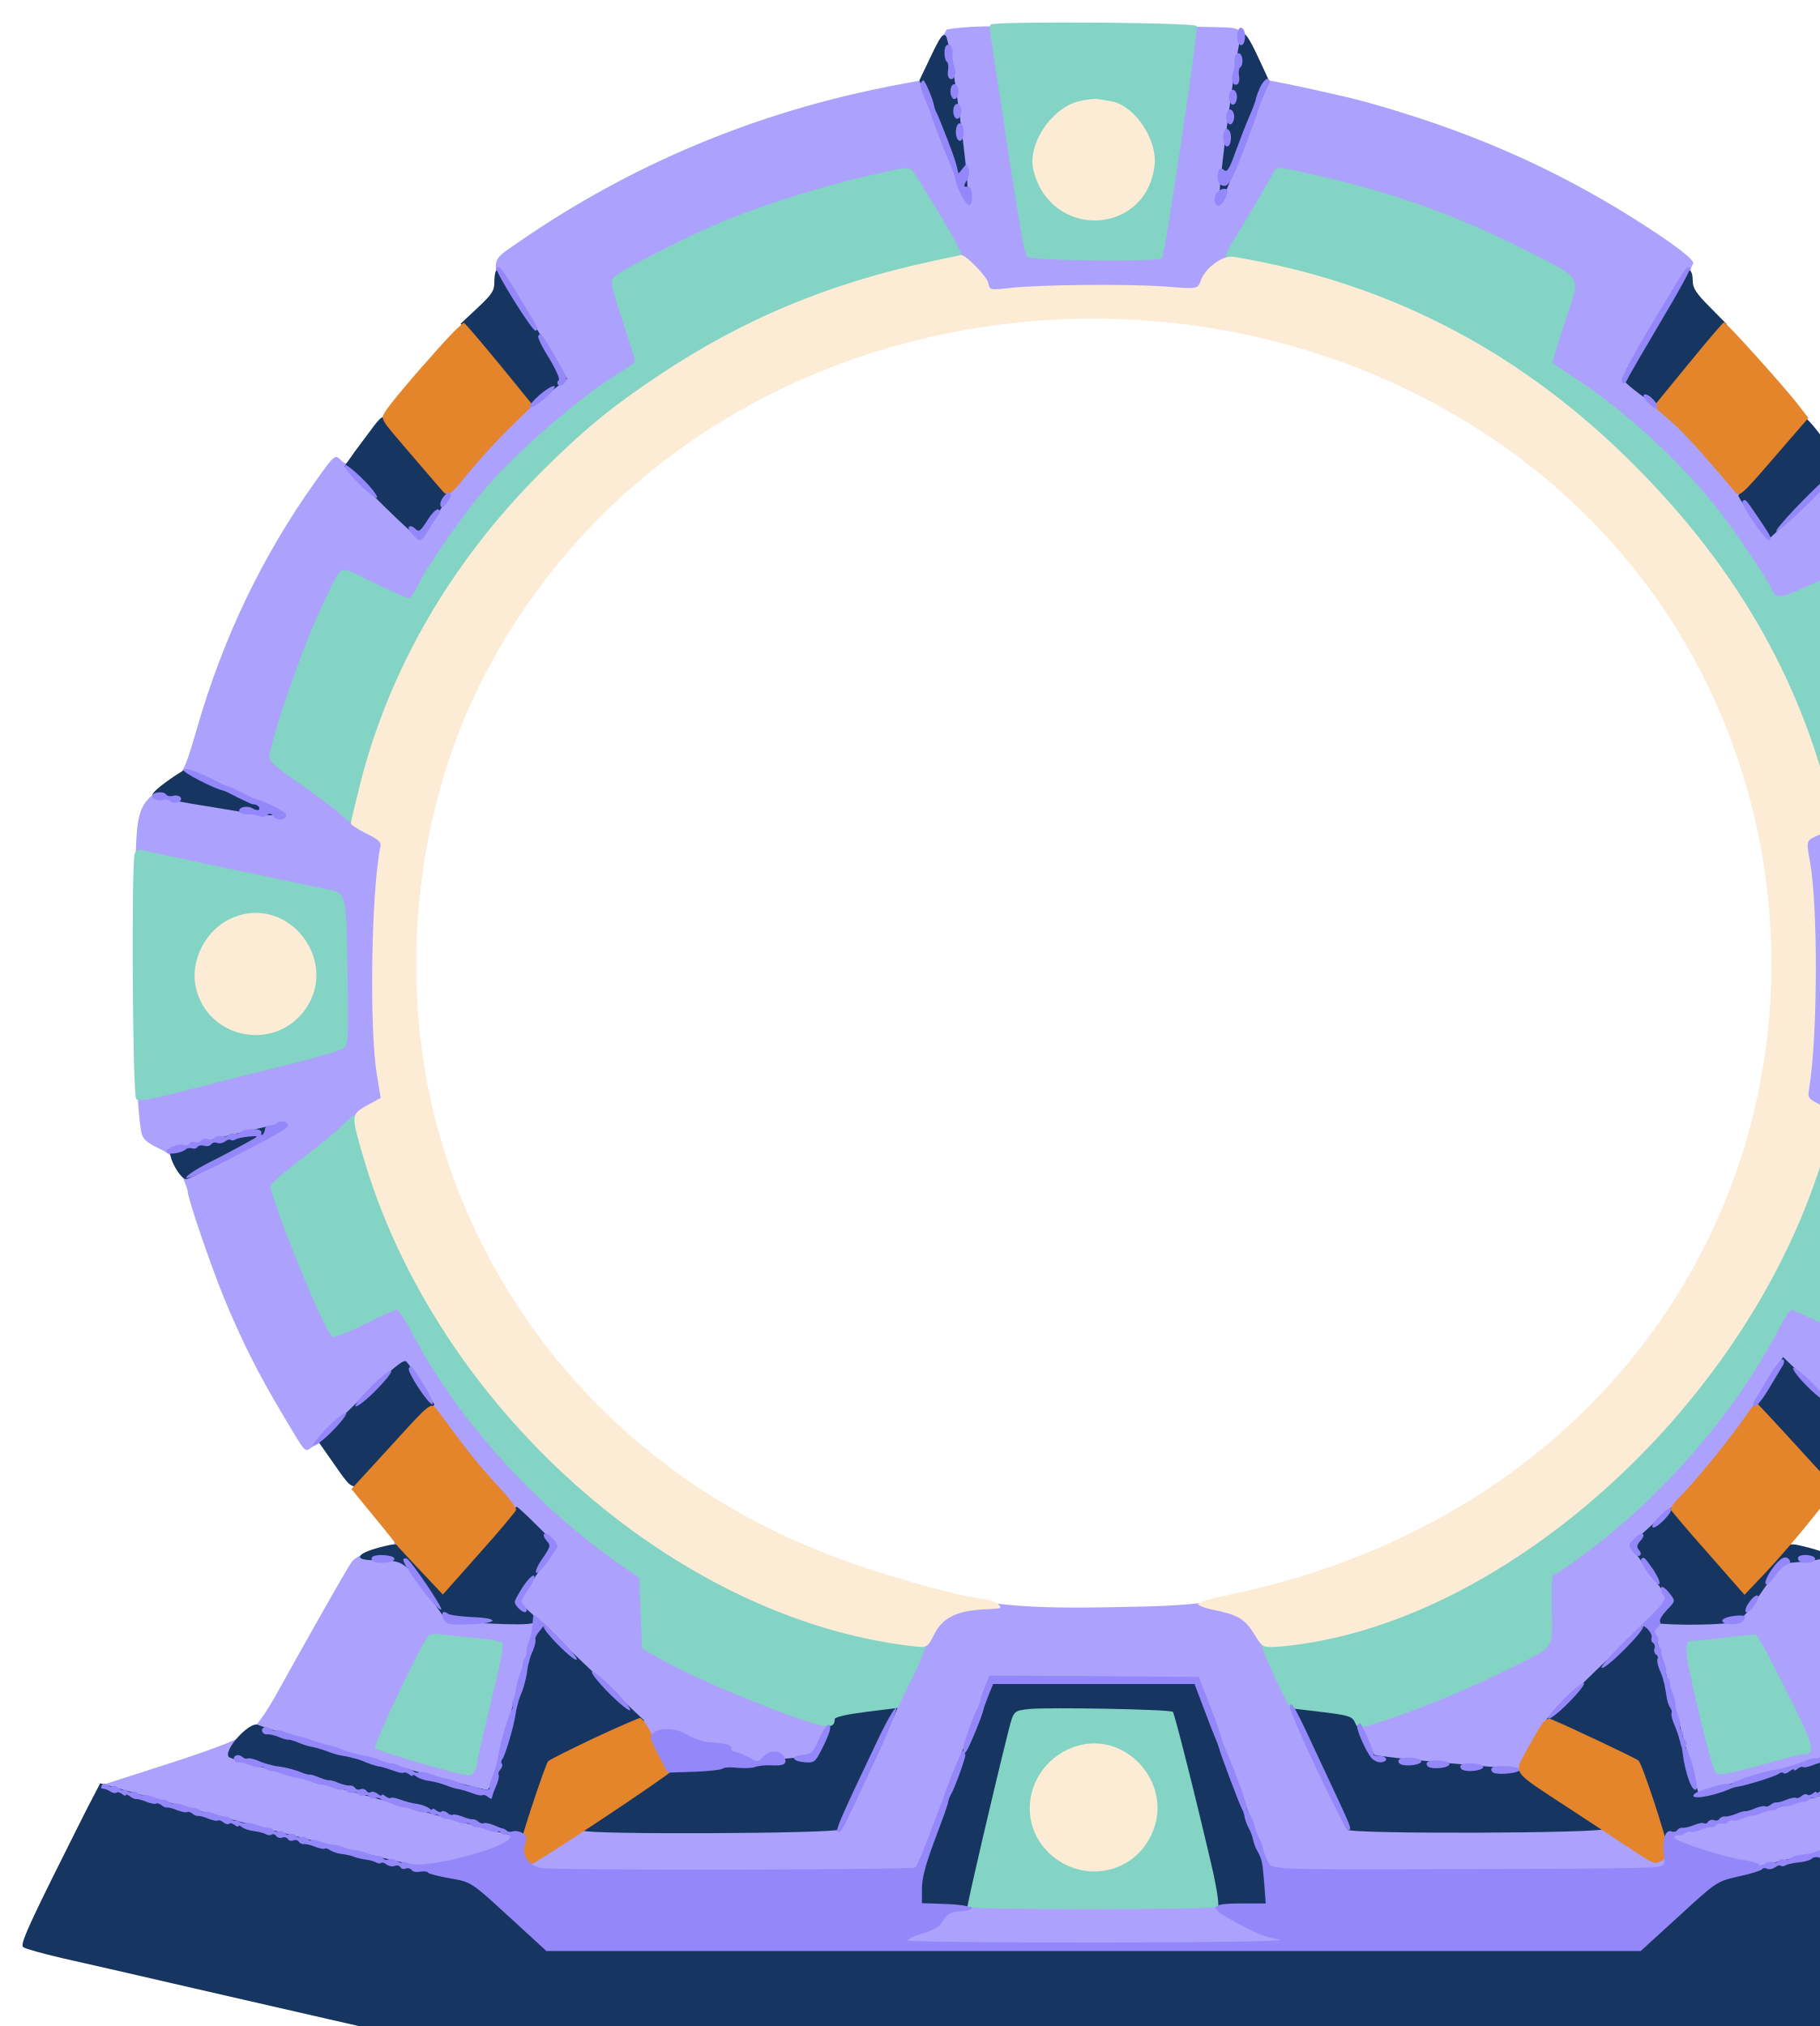
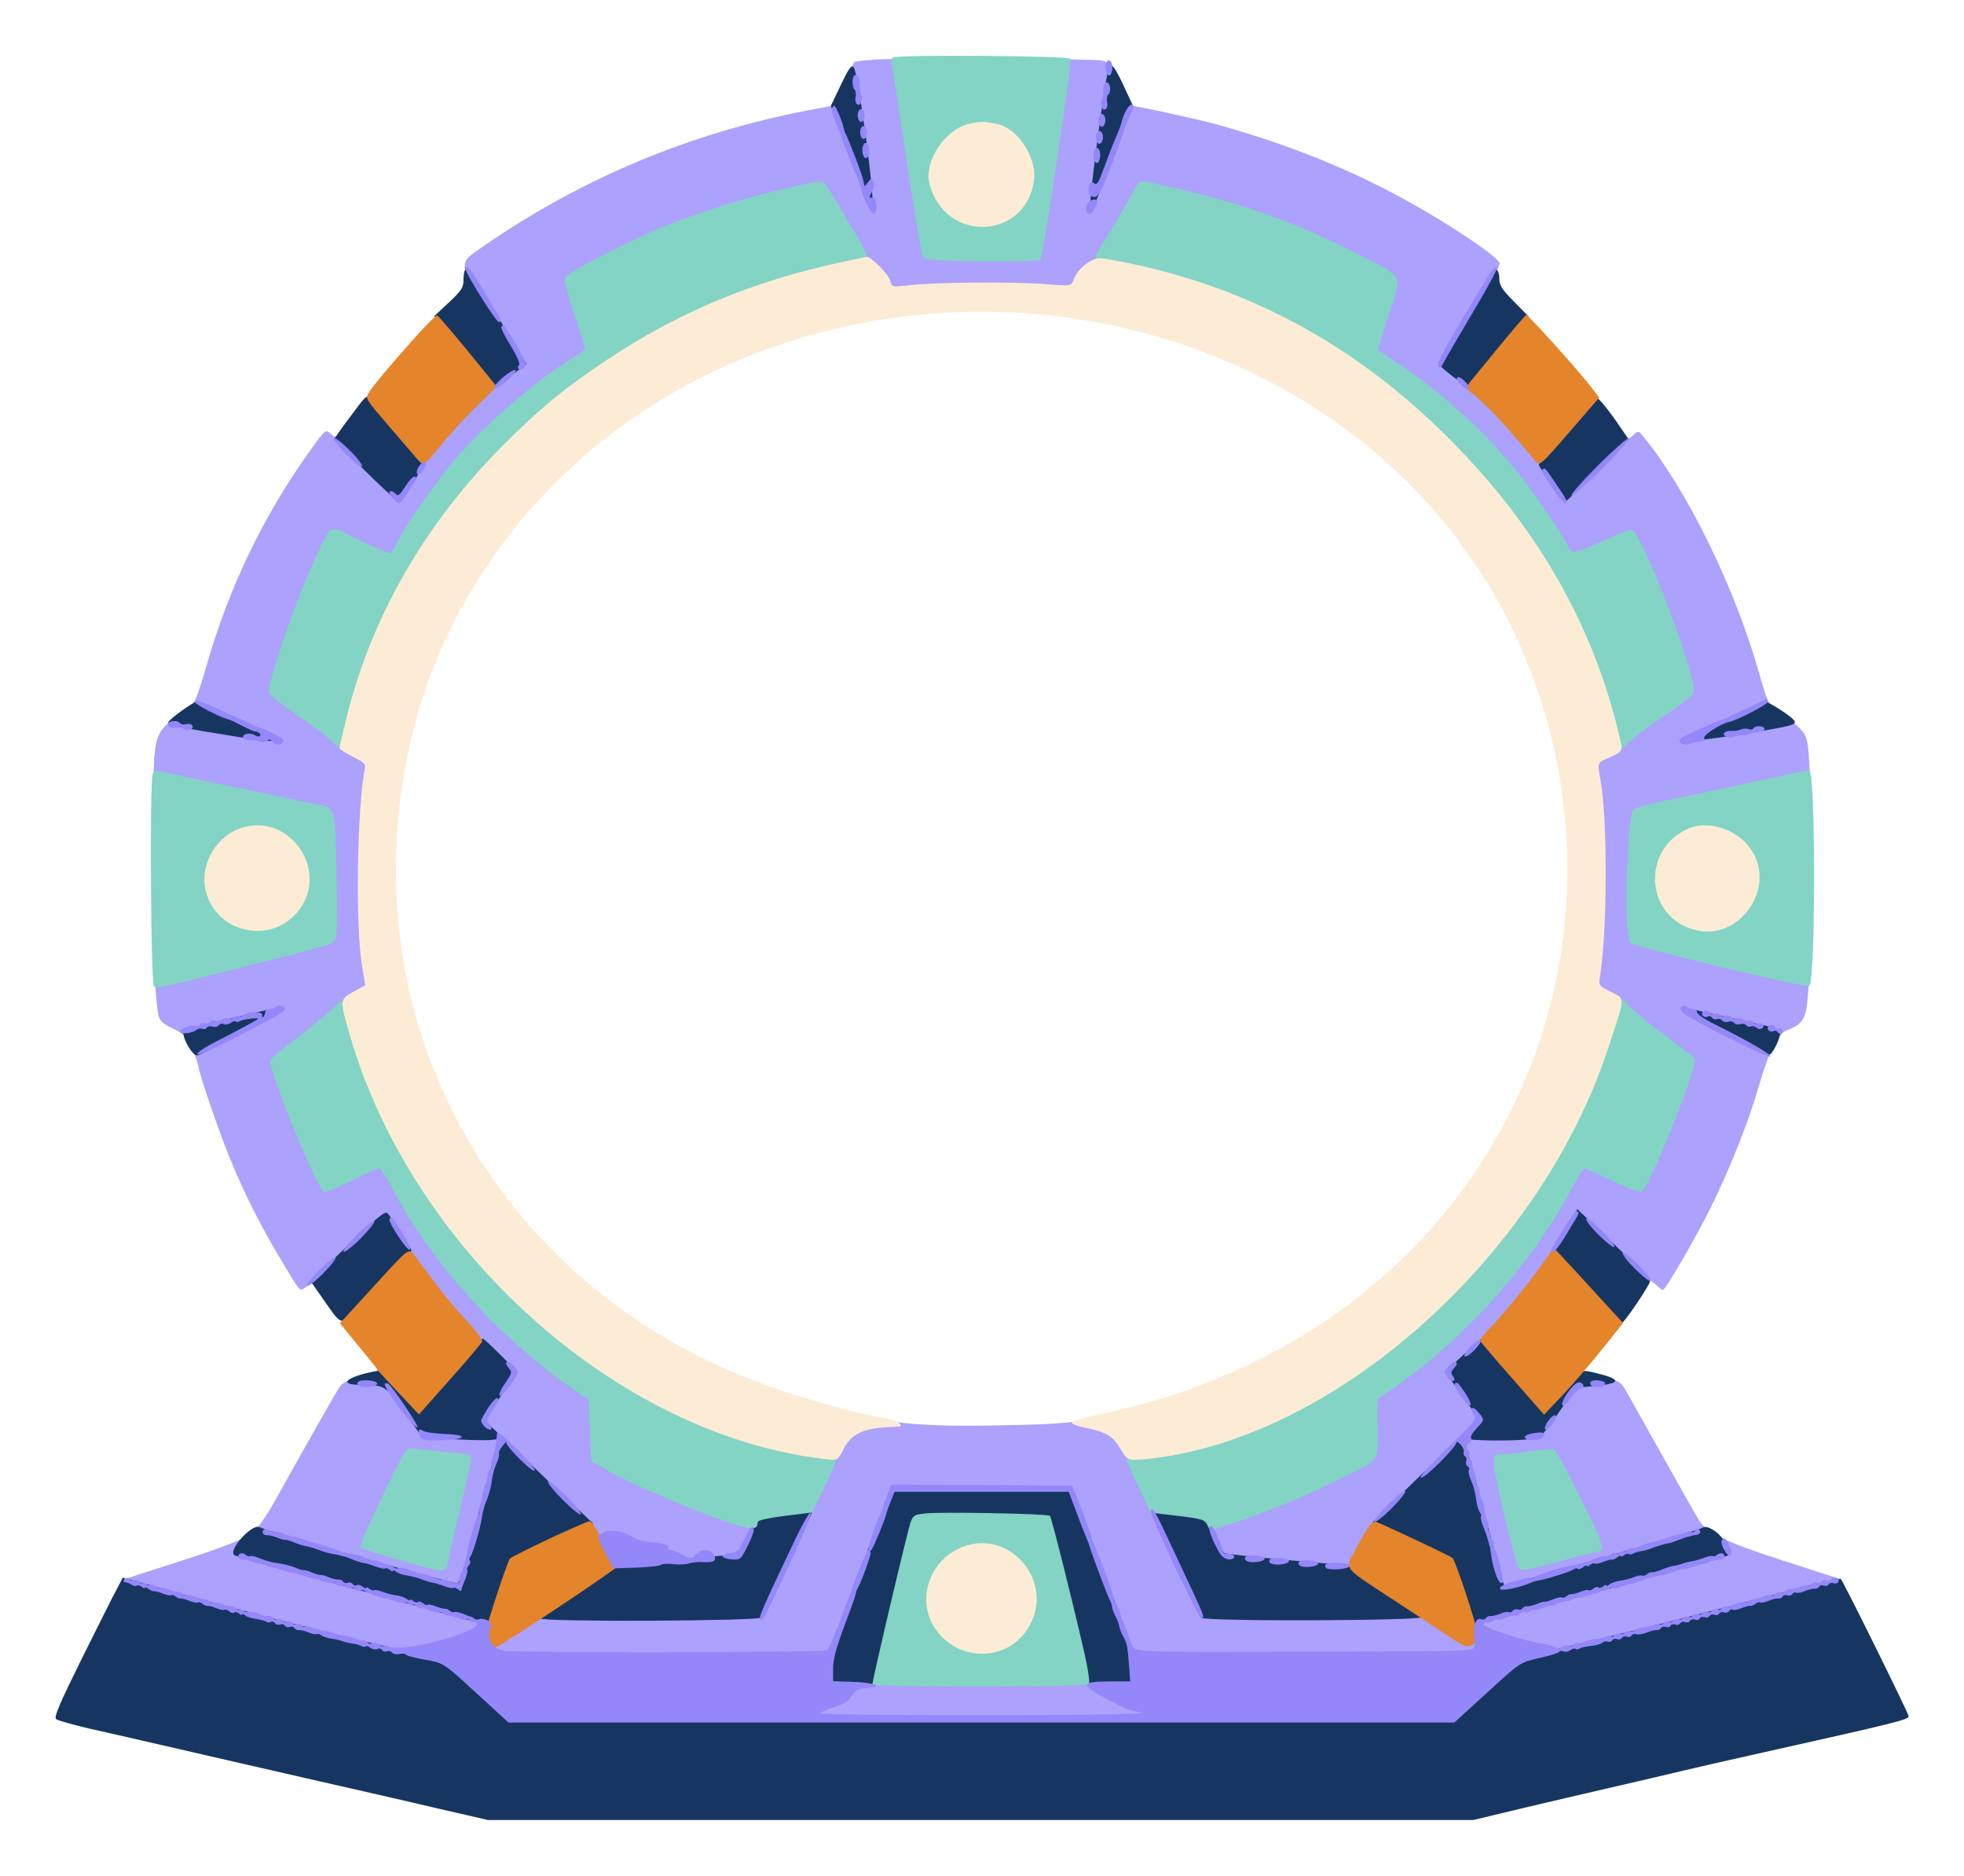
- <svg xmlns="http://www.w3.org/2000/svg" viewBox="123.28 13.44 646.76 720.12">
+ <svg xmlns="http://www.w3.org/2000/svg" viewBox="108.4 -1.5 807.7 771.3">
  <g transform="translate(0 768) scale(0.1 -0.1)">
    <g fill="#aca1fc">
      <path d="M4683 7450c-45-3-84-8-86-10-2-3-22-44-45-92-23-49-43-88-44-88-2 0-50-9-107-20-480-93-923-278-1322-553-87-59-87-59-82-118 6-58 6-58-93-156-123-121-245-263-354-411-83-113-83-113-105-92-22 21-22 21-92-77-189-266-326-552-419-873-37-129-49-158-72-175-159-118-144-64-150-527-4-357 6-653 24-740 5-21 19-34 59-53 47-23 56-33 79-84 14-32 26-64 26-70 0-24 82-264 130-381 62-150 123-271 205-408 90-151 79-138 109-119 34 23 29 26 81-53 26-38 87-119 136-180 99-123 99-118-4-141-42-9-63-19-76-38-18-26-146-252-261-459-34-62-72-117-83-123-12-6-33-22-47-34-16-15-109-50-261-99l-236-76-140-283c-90-182-136-284-129-288 6-4 65-19 131-34 66-15 244-55 395-90 151-35 397-91 545-125 149-34 366-83 483-111l213-49 2026 0 2026 0 191 46c105 25 277 65 381 89 105 24 237 55 295 69 58 14 186 43 285 65 285 64 570 129 602 138 31 8 31 8-111 292l-141 284-228 74c-224 72-308 111-343 162-7 9-75 129-152 267-77 137-147 263-157 279-16 27-28 33-97 49-58 13-77 21-70 29 5 7 46 59 92 117 46 58 104 137 129 175 25 39 47 72 48 74 2 3 13-5 26-17 13-12 26-22 30-22 10 0 132 209 197 340 74 148 158 360 195 491 42 146 80 223 118 237 50 19 68 37 78 79 18 70 30 614 20 877-10 249-10 249-48 288-21 21-58 52-83 68-45 29-45 29-83 162-100 349-292 742-471 963-24 30-24 30-46 10-23-20-23-20-44 9-171 235-232 308-413 497-95 98-103 109-103 146 0 21 5 44 11 50 11 11-61 67-206 159-297 187-596 317-960 418-72 20-328 76-347 76-2 0-24 40-47 89-38 79-47 91-75 97-37 8-815 11-933 4zm747-1044c1087-131 1926-912 2085-1941 51-335 20-718-84-1034-244-740-840-1293-1631-1516-244-69-303-77-615-82-372-7-502 11-827 113-571 179-1022 520-1323 1001-452 719-443 1683 23 2393 349 534 892 897 1538 1030 82 16 187 34 234 39 136 14 474 12 600-3z" />
    </g>
    <g fill="#163661">
      <path d="M4542 7346l-41-86 74-197c42-109 78-204 81-212 3-10 8-11 15-4 14 14-58 551-76 571-10 11-20-3-53-72z" />
      <path d="M5645 7420c-13-22-86-563-76-573 12-12 9-19 96 212l77 204-33 71c-39 84-53 103-64 86z" />
      <path d="M2996 6583c-3-3-6-22-6-41 0-30-9-43-60-91l-60-56 121-148c67-81 125-147 129-145 5 2 35 24 69 50l60 47-81 133c-44 73-96 159-115 190-35 60-46 72-57 61z" />
      <path d="M7216 6568c-49-77-216-360-216-367 0-14 119-103 129-96 6 3 62 69 126 147l116 141-60 61c-49 49-61 68-61 93 0 41-15 50-34 21z" />
      <path d="M2563 6033c-16-21-46-62-68-91l-38-54 99-100c54-54 115-113 135-129l37-29 51 75c28 42 51 80 51 84 0 5-21 33-48 63-26 29-74 85-106 123-33 39-65 76-71 83-10 11-18 6-42-25z" />
      <path d="M7525 5925c-64-74-115-138-113-142 9-21 102-153 107-153 4 0 64 58 135 129l128 129-33 48c-47 70-91 124-100 124-5 0-61-61-124-135z" />
      <path d="M1827 4769c-31-22-55-44-52-49 5-8 49-17 284-55 156-26 204-23 144 9-46 23-303 136-311 136-4 0-33-18-65-41z" />
      <path d="M8205 4749c-71-33-145-67-164-75-79-33-13-33 196 0 229 37 240 40 223 61-15 18-104 75-116 74-5 0-67-27-139-60z" />
      <path d="M2030 3506c-97-22-181-45-188-49-19-13 34-111 56-102 60 23 341 178 337 186-8 12-3 13-205-35z" />
      <path d="M8016 3541c-8-13 5-21 188-115 106-55 152-74 161-66 20 17 49 90 39 99-5 5-85 25-179 45-93 20-177 39-187 42-9 3-19 0-22-5z" />
      <path d="M2513 2572l-151-147 49-70c87-123 71-123 185 1 54 60 117 128 140 153l41 44-44 71c-24 39-49 76-56 82-9 10-45-20-164-134z" />
      <path d="M7537 2668c-79-124-76-111-26-165 24-27 86-94 138-151 52-56 97-102 101-102 11 0 120 162 120 176 0 7-67 76-150 154l-149 142-34-54z" />
      <path d="M2935 2045l-127-145-77 81c-77 82-77 82-131 69-99-23-118-50-37-50 103 0 108-3 186-115l73-103 150-7c173-8 195-2 141 44-18 15-33 31-33 35 0 4 30 50 66 103l67 95-69 69c-38 38-71 69-75 69-3 0-64-65-134-145z" />
      <path d="M7101 2122l-75-68 72-100 71-99-35-32c-20-17-33-37-29-42 7-12 216-14 280-3 37 7 45 15 110 109l70 101 78 7c112 11 111 28-2 55-54 13-54 13-130-70l-76-82-128 146c-71 80-129 146-130 146-1 0-35-31-76-68z" />
      <path d="M3136 1772c-4-7-102-366-144-525-8-32-20-61-27-63-13-5-738 200-816 231-31 12-126-94-102-115 4-4 69-23 143-43 74-20 293-79 485-133 439-121 418-116 431-101 5 7 28 67 49 134 39 122 39 122 89 144 28 12 102 46 165 75l114 54-119 112c-65 62-148 141-184 176-65 62-75 69-84 54z" />
      <path d="M6910 1612c-96-93-177-172-180-178-3-5 68-43 158-84l162-75 41-127c22-70 44-130 48-132 5-3 190 44 412 105 222 61 456 125 519 141 63 17 118 34 123 38 14 12-22 75-56 98-27 18-39 21-54 13-10-5-81-28-158-50-77-22-256-74-398-114l-257-75-14 52c-52 188-78 286-106 391-34 131-46 165-57 165-5-1-87-76-183-168z" />
      <path d="M4746 1558c-7-13-68-170-135-350-112-299-122-332-119-385l3-58 95 0 95 0 16 65c9 36 47 189 83 341l67 276 65 6c60 6 465-2 473-9 3-2 82-324 142-579l24-100 95 0 95 0 2 65c2 61-5 84-126 405l-127 340-367 3c-366 2-366 2-381-20z" />
      <path d="M4271 1476c-46-7-77-17-82-26-5-8-21-45-37-81-29-66-29-66-103-72-41-4-155-14-254-22l-180-16-140-91c-161-106-176-118-169-129 9-15 900-11 912 4 11 13 202 416 205 432 3 14-65 15-152 1z" />
      <path d="M5825 1480c-5-9 175-409 198-438 12-16 912-13 912 3 0 6-68 55-152 111l-151 101-254 22c-139 13-256 26-260 29-3 4-18 36-33 72-35 85-36 85-135 99-104 14-117 14-125 1z" />
      <path d="M1565 1161c-14-25-78-154-144-286-94-190-116-242-106-250 7-6 69-23 137-39 67-15 247-56 398-91 151-35 397-91 545-125 149-34 366-83 483-111l213-49 2026 0 2026 0 191 46c105 25 277 65 381 89 105 24 237 55 295 69 58 14 186 43 285 65 604 135 641 144 638 159-5 21-271 559-279 564-5 3-99-19-209-48-252-68-740-191-950-239l-159-37-136-124-135-123-1945 0-1945 0-133 122-133 122-147 29c-151 30-637 153-980 249l-193 54-24-46z" />
    </g>
    <g fill="#83d4c5">
      <path d="M4754 7458c-3-4-3-22 0-40 3-18 17-109 31-203 65-430 88-571 98-582 11-15 472-19 481-5 10 17 129 808 123 825-4 13-725 18-733 5zm475-315c115-66 118-255 4-333-52-36-142-39-203-8-155 80-131 320 35 363 62 16 108 10 164-22z" />
      <path d="M4310 6919c-148-34-346-96-485-151-121-48-387-183-409-207-15-16-12-28 29-154 25-76 45-141 45-145 0-4-15-16-32-27-149-87-378-283-504-430-78-92-209-281-240-347-10-21-21-38-25-38-11 0-78 29-162 71-91 45-78 53-151-102-69-146-186-484-186-539 0-9 42-45 102-86 57-38 124-88 150-112 25-24 49-39 52-34 3 5 22 72 41 148 170 661 639 1233 1295 1577 217 114 481 207 715 252 50 10 96 23 103 30 10 9-4 40-72 154-47 79-91 149-97 157-15 18-21 17-169-17z" />
      <path d="M5763 6938c-4-7-13-22-19-33-40-71-86-149-121-205-44-68-44-90 1-90 33 0 198-36 316-70 658-187 1271-703 1590-1340 84-167 171-409 195-543 10-51 21-55 58-15 18 18 85 69 150 112 91 62 117 84 117 102 0 92-213 644-254 660-7 3-61-18-121-46-110-51-130-55-142-23-11 31-133 211-196 291-133 169-327 347-502 461-44 29-81 54-83 56-2 2 17 67 43 145 57 170 67 151-123 248-249 127-459 204-732 268-164 38-166 39-177 22z" />
      <path d="M1712 4512c-13-31-8-860 5-873 9-9 53-1 190 34 98 26 257 66 355 90 97 24 184 49 193 57 16 13 17 38 13 272-5 293-1 279-88 296-62 13-615 129-643 136-11 3-21-3-25-12zm516-251c189-97 124-374-88-374-100 0-167 51-191 146-40 162 132 303 279 228z" />
      <path d="M8455 4514c-95-21-430-93-540-115-55-12-106-26-113-33-28-27-41-521-14-548 17-17 725-188 737-178 26 22 26 880 0 886-5 1-37-4-70-12zm-257-255c116-56 138-221 44-322-50-53-161-68-232-32-145 75-132 303 21 364 43 17 120 12 167-10z" />
      <path d="M2459 3554c-19-20-87-76-152-126-101-77-117-93-111-111 46-156 197-515 220-524 7-2 58 18 113 46 56 28 107 51 114 51 6 0 29-34 51-75 157-307 448-630 756-839l55-38 5-126 5-126 60-34c114-65 362-171 527-225 75-25 98-23 98 8 0 8 43 17 112 26l112 14 53 109c30 60 50 112 46 116-4 5-57 16-118 25-821 127-1609 849-1860 1705-19 66-35 126-35 134 0 28-17 25-51-10z" />
      <path d="M7743 3579c-7-7-13-19-13-27 0-7-23-82-51-165-104-315-280-616-520-893-373-430-910-736-1367-780-40-3-74-9-76-13-2-3 20-56 48-117l53-110 110-13c100-12 112-16 122-37 10-23 10-23 63-7 136 40 334 121 502 205 145 72 138 61 135 200-1 65 0 119 2 121 327 210 630 542 809 886 18 34 35 61 40 61 4 0 55-23 114-51 59-28 113-49 120-46 31 12 236 523 220 548-3 5-58 48-122 95-64 48-130 102-147 121-24 28-32 32-42 22z" />
      <path d="M2754 1729c-32-42-197-390-188-398 5-5 83-30 174-56 154-44 165-45 177-29 7 10 13 27 13 38 1 12 22 109 49 216 29 117 45 199 40 206-5 6-46 14-91 17-46 4-101 10-123 13-29 4-44 2-51-7z" />
      <path d="M7366 1725c-54-7-105-12-113-11-37 3-35-28 16-243 27-118 56-220 63-227 10-10 40-5 153 26 77 22 147 40 156 40 49 1 43 24-58 226-54 109-103 198-108 199-6 2-54-3-109-10z" />
      <path d="M4891 1471c-55-6-55-6-73-76-51-203-148-619-146-627 4-12 879-11 890 0 5 5-3 60-17 123-57 248-137 564-143 570-10 9-444 17-511 10zm331-165c46-22 95-93 104-151 30-204-208-326-352-181-169 169 31 436 248 332z" />
    </g>
    <g fill="#fcecd5">
      <path d="M5065 7185c-97-26-180-153-159-243 60-249 401-236 431 16 10 91-69 210-151 227-12 2-32 6-46 8-14 3-47-1-75-8z" />
      <path d="M4536 6615c-362-79-661-204-956-400-176-117-275-199-430-354-313-315-531-690-635-1094-19-76-35-142-35-148 0-5 25-21 55-36 44-22 54-31 50-47-32-151-40-642-13-807l14-86-48-26c-58-33-58-33-13-187 260-885 1101-1635 1947-1735 57-7 57-7 82 42 29 58 79 83 174 88 70 4 67 2 53 19-6 7-34 16-62 20-111 15-375 91-549 159-645 251-1129 752-1345 1391-183 541-141 1181 110 1691 318 646 919 1101 1656 1254 930 192 1894-137 2453-838 528-662 636-1591 272-2356-315-663-933-1127-1716-1288-58-12-107-26-108-32-2-5 22-15 52-21 89-18 113-32 147-86 30-50 30-50 102-44 772 74 1622 829 1905 1691 72 219 71 200 11 231-50 25-51 26-45 62 30 185 32 636 3 804-14 76-14 76 27 94 65 28 65 28 51 87-112 478-355 893-742 1268-395 382-856 615-1387 702-37 6-100-41-115-85-11-30-11-30-123-21-134 10-454 7-555-5-72-8-72-8-78 20-6 23-81 100-96 97-2 0-53-11-113-24z" />
      <path d="M2054 4281c-92-42-148-153-124-249 41-173 265-224 378-87 143 175-49 429-254 336z" />
      <path d="M8024 4286c-196-89-171-371 38-417 179-41 327 176 225 330-56 85-178 126-263 87z" />
      <path d="M5022 1324c-127-64-168-224-87-334 99-134 297-127 380 14 114 194-94 421-293 320z" />
    </g>
    <g fill="#e4842b">
      <path d="M2805 6323c-100-111-193-221-205-244-14-24-14-23 89-143 47-55 97-113 111-129 26-30 26-30 95 54 37 46 105 120 150 164l82 80-118 145c-66 80-122 146-127 148-4 1-39-33-77-75z" />
      <path d="M7233 6250l-122-149 58-50c49-43 114-114 227-249 20-25 20-25 143 117l122 141-41 53c-58 73-251 287-259 287-3 0-61-68-128-150z" />
      <path d="M2624 2408l-142-155 81-99c45-54 80-99 79-99-1 0 36-40 82-89l83-88 127 143c71 79 130 150 133 157 3 7-26 45-63 85-38 39-97 110-132 157-35 47-73 98-85 114-22 29-22 29-163-126z" />
      <path d="M7425 2494c-55-78-171-219-222-270-19-19-33-39-31-44 2-5 61-75 133-156l129-147 75 79c41 43 114 128 162 188l88 110-82 89c-45 50-109 119-142 155l-61 65-49-69z" />
      <path d="M3343 1367c-84-40-157-76-162-82-5-5-32-82-61-170-51-159-51-159-28-177 13-10 26-18 30-18 14 0 498 322 498 331 0 5-11 26-24 47-13 20-35 61-50 90-14 28-32 52-39 51-6-1-81-33-164-72z" />
      <path d="M6718 1423c-8-10-33-52-56-94-49-92-63-72 153-214 83-54 184-121 225-148 71-47 76-49 100-35 18 10 24 22 22 39-5 42-92 307-105 317-9 8-241 118-313 148-5 3-17-3-26-13z" />
    </g>
    <g fill="#9487fa">
      <path d="M5634 7437c-8-21-1-52 11-52 14 0 19 45 6 58-7 7-12 6-17-6z" />
      <path d="M4596 7383c-9-9-7-51 3-57 4-3 6-16 4-30-3-13 0-27 6-30 15-9 25 19 16 42-4 9-7 29-6 44 2 26-10 43-23 31z" />
      <path d="M5624 7347c-3-8-4-21-3-28 1-8-1-22-5-31-10-23 0-51 15-42 6 3 9 17 6 30-2 14 0 27 4 30 12 7 11 41-1 49-6 3-13 0-16-8z" />
      <path d="M5715 7241c-8-17-17-38-18-48-2-10-13-38-24-63-11-25-32-80-48-123-22-62-30-75-41-66-11 9-15 8-20-4-10-27 0-52 21-52 16 0 29 24 68 125 26 69 49 132 51 140 3 14 33 87 42 102 2 4 0 9-5 13-6 3-17-8-26-24z" />
      <path d="M4506 7251c-4-5 3-31 15-58 11-26 21-50 21-53 0-8 44-121 63-165 10-22 20-49 22-59 8-45 44-109 54-99 14 14 7 69-8 66-16-4-16 2-1 26 6 10 8 27 4 37-7 18-8 18-22 0-8-11-14-18-15-15-5 28-12 50-39 121-18 46-35 88-38 93-4 6-7 17-9 25-3 21-32 90-38 90-2 0-6-4-9-9z" />
      <path d="M4614 7236c-8-21 3-49 16-41 5 3 10 15 10 25 0 25-18 36-26 16z" />
      <path d="M5604 7216c-8-21 3-49 16-41 5 3 10 15 10 25 0 25-18 36-26 16z" />
      <path d="M4624 7166c-8-21 3-49 16-41 5 3 10 15 10 25 0 25-18 36-26 16z" />
      <path d="M5594 7146c-8-21 3-49 16-41 5 3 10 15 10 25 0 25-18 36-26 16z" />
      <path d="M4634 7097c-8-21-1-52 11-52 14 0 19 45 6 58-7 7-12 6-17-6z" />
      <path d="M5584 7077c-8-21-1-52 11-52 14 0 19 45 6 58-7 7-12 6-17-6z" />
      <path d="M5567 6869c-18-11-23-44-8-53 10-6 25 10 34 36 8 22-3 29-26 17z" />
      <path d="M2997 6594c-8-8 130-230 140-224 11 7 13 2-57 118-62 103-73 116-83 106z" />
      <path d="M7223 6587c-6-6-61-97-123-200-80-135-109-192-101-200 7-7 12-5 18 9 4 10 58 103 119 206 62 103 109 190 105 193-5 2-13-1-18-8z" />
      <path d="M3146 6351c-3-4 14-40 39-79 24-40 39-74 34-78-5-3-7-10-3-15 8-13 33 7 30 24-2 13-86 157-92 157-1 0-5-4-8-9z" />
      <path d="M3150 6141c-24-21-39-40-34-43 5-4 29 11 53 31 24 21 40 41 35 44-6 3-30-11-54-32z" />
      <path d="M7076 6142c-3-5 5-19 18-31 13-13 26-18 30-13 3 5-5 19-18 31-13 13-26 18-30 13z" />
      <path d="M2457 5893c-3-5 20-36 52-67 32-32 61-54 64-49 3 5-20 36-52 67-32 32-61 54-64 49z" />
      <path d="M7656 5781c-65-65-114-121-109-124 5-3 62 47 127 112 65 65 114 121 109 124-5 3-62-47-127-112z" />
      <path d="M2806 5775c-16-24-6-45 11-22 19 24 23 36 14 41-5 3-16-5-25-19z" />
      <path d="M7427 5764c-9-9 84-145 94-138 11 6 10 8-43 87-41 60-41 60-51 51z" />
      <path d="M2752 5696c-26-40-30-43-44-29-9 8-18 11-22 5-3-5 5-19 19-32 23-22 23-22 51 21 14 24 31 49 36 56 5 7 5 14-1 18-6 3-24-14-39-39z" />
      <path d="M1885 4809c-5-8 107-66 140-73 6-1 30-13 55-26 25-12 47-23 50-23 14 1 29-10 24-18-2-5-13-3-23 3-21 13-56 3-46-13 4-5 17-9 28-8 12 1 30-2 40-6 11-4 23-3 29 3 8 8 15 7 23-5 13-17 45-12 45 7 0 9-75 48-105 54-5 1-28 12-50 23-22 11-44 22-50 23-5 1-26 10-45 20-69 35-110 49-115 39z" />
      <path d="M8260 4778c-47-23-89-42-95-43-19-5-160-68-169-77-16-13 10-32 31-23 10 4 29 8 43 9 17 1 24 6 23 17-3 13 67 57 102 65 36 8 165 75 160 84-3 5-7 10-8 9-1 0-40-19-87-41z" />
      <path d="M1775 4720c-8-12 20-24 39-17 7 3 18 1 24-5 13-13 46-2 37 13-4 6-16 9-26 6-10-3-22-1-25 4-7 12-41 11-49-1z" />
      <path d="M8296 4701c-4-6-13-8-21-4-8 3-23 2-32-2-10-5-28-7-40-6-11 1-24-3-28-8-8-15 21-25 43-15 9 4 23 6 31 5 7-1 20 1 30 5 9 4 25 7 36 8 11 0 22 6 25 11 7 13-36 19-44 6z" />
      <path d="M2216 3553c-4-4-15-8-24-8-9 0-17-5-17-12 0-6-4-15-8-20-5-4-7-1-5 7 3 17-59 17-76 0-4-4-14-6-21-4-7 3-16 1-19-4-3-6-15-8-25-5-10 3-22 0-25-5-3-6-15-8-25-5-10 3-22 0-25-6-4-5-13-8-20-5-8 3-17 1-20-5-4-6-12-8-20-5-18 7-68-14-61-26 6-10 54-3 69 11 5 4 14 5 21 3 7-3 16-1 19 4 3 6 15 8 25 5 10-3 22 0 25 6 4 5 13 8 21 4 9-3 21 0 29 6 7 6 16 8 19 5 3-3 11-3 18 2 7 4 28 8 48 10 36 3 36 3-9-22-25-14-85-46-133-70-49-25-85-49-82-55 4-6 76 26 173 77 183 95 194 102 186 115-6 11-28 12-38 2z" />
      <path d="M7996 3551c-3-4 2-15 12-23 32-28 351-187 357-178 5 8-86 61-232 134-40 20-72 42-70 49 1 6-6 12-15 12-9 0-20 4-24 8-10 9-22 9-28-2z" />
      <path d="M8085 3531c-7-12 12-24 24-16 5 3 13 0 16-6 4-5 13-8 21-5 7 3 16 0 20-5 3-6 15-9 25-6 10 3 22 1 25-5 3-5 15-8 25-5 10 3 22 1 25-5 3-5 12-7 19-4 7 2 17 0 23-6 12-12 35-1 26 13-3 6-12 8-20 5-7-3-16-1-20 5-3 6-12 8-20 5-7-3-16 0-20 5-3 6-15 9-25 6-10-3-22-1-25 5-3 5-15 8-25 5-10-3-22-1-25 5-3 5-12 7-20 4-7-3-16-1-19 4-8 13-22 13-30 1z" />
      <path d="M8355 3471c-7-12 12-24 24-16 5 3 12 1 16-5 4-6 11-8 16-4 5 3 7 10 3 15-3 5-9 7-14 4-5-3-11-1-15 5-8 13-22 13-30 1z" />
      <path d="M7524 2658c-21-35-44-73-51-85-9-13-10-23-4-27 5-3 26 22 47 56 21 35 44 73 51 85 9 13 10 23 4 27-5 3-26-22-47-56z" />
      <path d="M2686 2682c-7-12 73-134 84-127 5 3-9 35-32 70-42 68-44 70-52 57z" />
      <path d="M7607 2683c-3-5 20-36 52-67 32-32 61-54 64-49 3 5-20 36-52 67-32 32-61 54-64 49z" />
      <path d="M2551 2616c-35-35-59-66-54-69 5-3 38 22 72 57 35 35 59 66 54 69-5 3-38-22-72-57z" />
      <path d="M7757 2543c-3-5 20-36 52-67 32-32 61-54 64-49 3 5-20 36-52 67-32 32-61 54-64 49z" />
      <path d="M2396 2471c-32-32-54-61-49-64 5-3 36 20 67 52 32 32 54 61 49 64-5 3-36-20-67-52z" />
      <path d="M7131 2156c-18-19-29-36-23-39 5-4 23 9 41 27 18 19 29 36 23 39-5 4-23-9-41-27z" />
      <path d="M3167 2093c-4-3 0-14 9-24 15-16 14-21-15-63-17-24-27-47-22-51 8-4 45 41 74 91 7 13-36 58-46 47z" />
      <path d="M7042 2077c-20-21-21-25-6-45 8-12 20-20 25-16 6 4 6 11-2 20-9 11-8 18 5 33 25 27 3 35-22 8z" />
      <path d="M2555 2010c-3-5 0-13 9-16 21-8 71-1 71 11 0 14-72 19-80 5z" />
      <path d="M7625 2011c-3-6 1-14 9-17 20-8 51-1 51 11 0 14-52 19-60 6z" />
      <path d="M2667 2004c-11-11 120-187 134-179 7 5-104 169-121 180-4 2-10 2-13-1z" />
      <path d="M7067 2004c-9-10 53-95 64-89 5 4-5 26-21 51-33 47-33 47-43 38z" />
      <path d="M7530 1966c-17-25-26-47-20-51 5-3 20 10 32 29 13 19 31 37 42 40 10 2 15 9 11 15-13 22-35 10-65-33z" />
      <path d="M3093 1908c-15-24-29-48-30-54-3-16 34-48 41-36 3 5-1 15-9 22-13 10-10 18 15 55 17 24 26 46 21 50-6 3-22-14-38-37z" />
      <path d="M7138 1904c-4-3-1-16 7-27 13-19 6-27-105-134-66-63-117-119-114-125 9-13 155 133 147 146-4 6 3 3 15-7 11-11 18-25 16-32-3-7-1-16 5-19 6-4 8-13 5-20-3-8 0-17 5-21 6-3 9-10 6-15-3-5 0-21 6-37 7-15 13-32 14-38 1-5 3-12 4-15 1-3 4-20 7-39 2-19 9-39 14-46 5-7 7-14 5-17-3-3 0-18 6-34 7-16 13-32 14-36 2-5 4-11 5-15 1-5 3-12 5-18 1-5 3-12 4-15 2-3 4-14 5-25 10-79 37-148 50-127 6 10-22 123-35 138-5 6-6 14-2 17 3 4 0 13-7 22-7 8-9 15-5 15 4 0 2 6-4 13-6 8-8 16-6 19 3 3 0 18-6 34-7 16-11 34-10 40 1 7-4 25-10 40-7 16-11 33-10 38 1 4-3 14-9 20-5 7-7 15-5 18 3 3 0 18-6 34-7 16-11 33-10 38 1 4-3 14-9 20-5 7-7 16-3 19 3 4 1 13-6 20-9 11-8 17 4 27 8 7 12 17 9 22-4 5 8 24 25 42 30 31 30 31 8 59-12 16-25 25-29 21z" />
      <path d="M7451 1851c-12-16-17-32-12-35 5-4 19 7 30 23 12 16 17 32 12 35-5 4-19-7-30-23z" />
      <path d="M2807 1814c-3-4-2-15 4-26 9-16 20-18 92-16 103 4 108 22 7 26-41 2-79 7-85 12-7 6-15 7-18 4z" />
      <path d="M3129 1805c-1-6-3-23-4-40-1-16-7-43-14-59-6-16-9-31-6-34 2-3 0-11-5-18-6-6-10-16-9-20 1-5-3-22-10-38-6-16-13-40-14-55-2-15-7-33-11-40-4-7-5-15-2-18 3-3 2-11-3-17-10-13-41-118-46-156-2-14-5-27-6-30-1-3-3-9-4-15-1-5-7-23-13-38-7-15-11-31-9-35 3-10-15-11-41-1-12 5-26 8-30 7-4-1-20 4-37 11-16 7-39 14-50 15-11 2-33 9-49 15-16 7-35 10-42 7-7-2-15-2-19 2-4 4-10 7-13 8-4 0-20 6-35 12-15 7-31 11-35 10-4-1-20 4-37 11-16 7-41 14-55 16-14 2-27 5-30 6-3 1-9 3-15 4-5 1-23 7-40 14-16 7-39 14-50 15-11 2-33 9-50 15-16 7-39 14-50 15-11 2-33 9-49 15-16 6-31 9-34 6-3-2-11 0-18 6-7 6-18 8-24 4-13-8-3-26 13-24 7 1 25-3 40-9 15-7 31-11 35-10 4 1 21-4 37-11 17-7 39-14 50-15 11-2 34-9 50-15 17-7 41-14 55-16 14-2 27-5 30-6 3-1 10-3 15-4 6-1 24-7 40-14 17-7 39-14 50-15 11-2 33-9 49-15 16-6 31-9 34-6 3 2 11 0 19-6 7-6 13-8 13-4 0 4 6 2 13-4 8-6 27-13 43-15 16-2 43-9 59-15 17-7 39-14 50-15 11-2 33-9 49-15 16-6 31-9 34-6 3 2 11 0 19-6 7-6 14-9 14-5 3 13 6 22 18 50 6 16 9 31 6 34-2 3 0 11 7 19 6 7 8 16 5 20-4 3-3 11 2 17 10 13 41 118 46 156 2 14 5 27 6 30 1 3 3 10 4 15 1 6 7 23 14 39 6 16 13 43 16 60 2 17 5 33 6 36 1 3 3 10 4 15 1 6 7 23 14 38 6 16 9 32 7 36-3 3 5 18 16 31 11 14 17 20 14 14-6-13 110-129 117-117 3 5-30 45-74 88-43 44-80 75-80 70z" />
      <path d="M7390 1801c-19-3-35-10-35-16 0-16 60-18 74-1 16 19 4 23-39 17z" />
      <path d="M3337 1603c-3-5 25-40 62-77 38-38 71-64 74-59 3 5-25 40-62 77-38 38-71 64-74 59z" />
      <path d="M4735 1553c-9-21-17-44-18-53-2-8-6-20-9-25-13-21-57-145-51-145 3 0 1-6-5-12-8-10-59-137-64-158-1-3-7-18-13-35-7-16-27-70-46-120-18-49-38-93-43-97-13-9-1289-11-1331-2-44 9-69 47-56 84 8 26 7 31-10 41-11 6-27 8-34 5-7-2-16-2-20 2-4 4-10 7-13 8-4 0-20 6-36 13-16 6-31 9-34 6-3-2-11 0-18 5-6 6-16 10-20 9-5-1-22 3-38 10-16 6-31 9-34 6-3-2-11 0-19 7-7 6-16 8-20 5-3-4-12-2-20 4-7 6-13 8-13 4 0-4-6-2-13 4-8 6-27 13-43 15-16 2-42 9-58 15-16 6-31 9-34 6-3-2-11 0-19 6-7 6-13 8-13 4 0-4-7-2-15 5-8 6-19 9-24 6-5-4-13-1-16 5-4 5-13 8-21 5-7-3-16-1-19 5-4 5-12 9-18 8-7-1-25 3-40 9-15 7-31 11-35 10-4-1-20 4-35 10-15 7-31 11-35 10-4-1-20 4-36 11-16 6-43 13-60 16-17 2-33 5-36 6-3 1-9 3-15 4-5 1-23 7-39 14-16 6-31 9-34 6-3-2-11 0-18 6-7 6-18 8-24 4-13-8-3-26 13-24 7 1 25-3 41-10 16-6 31-9 34-6 3 2 11 0 18-5 6-6 16-10 20-9 5 1 22-3 38-10 16-6 40-13 55-15 14-2 39-8 54-15 15-6 31-10 35-9 4 1 20-4 35-10 16-7 32-10 37-7 5 3 12 0 15-6 4-5 13-8 21-5 7 3 16 1 20-5 3-6 12-8 20-5 7 3 16 1 20-5 3-6 12-8 19-5 7 2 16 2 20-2 4-4 10-7 13-8 4 0 20-6 35-12 15-7 31-11 35-10 4 1 20-4 36-11 16-6 35-10 42-7 6 2 17-1 23-7 6-6 11-7 11-3 0 5 6 3 14-3 8-6 18-11 22-10 5 1 22-3 38-10 16-6 31-9 34-6 3 2 11 0 18-5 6-6 16-10 20-9 5 1 22-3 37-9 16-7 32-10 37-7 5 3 11 1 15-5 4-6 10-8 15-5 5 3 12 1 15-5 22-36-316-125-363-96-7 4-16 5-19 2-3-3-12-1-19 5-8 6-20 9-29 6-8-4-17-2-20 4-4 5-12 9-18 8-7-1-25 3-41 10-15 6-33 11-40 10-6-1-24 3-40 10-15 6-33 11-40 10-6-1-24 3-39 9-16 7-32 10-37 7-5-3-12 0-15 6-4 5-13 8-21 5-7-3-16-1-20 5-3 6-12 8-20 5-7-3-16-1-20 5-3 6-12 8-20 5-7-3-16-1-19 5-4 5-12 9-18 8-7-1-25 3-41 10-16 6-35 10-42 7-6-2-17 1-23 7-6 6-11 7-11 3 0-5-6-3-14 3-8 6-18 11-22 10-5-1-22 3-38 10-16 6-31 9-34 6-3-2-11 0-18 5-6 6-16 10-20 9-5-1-22 3-38 10-16 6-31 9-34 6-3-2-11 0-18 5-6 6-16 10-20 9-5-1-22 3-38 10-16 6-31 9-34 6-3-2-11 0-19 7-7 6-16 8-20 5-3-4-12-2-20 4-7 6-13 8-13 4 0-4-7-2-15 5-9 7-18 10-22 7-3-4-12-2-19 4-8 7-14 7-19-1-3-5-4-11-1-11 3-1 9-2 14-3 4-1 13-5 20-10 7-4 16-5 19-2 3 3 12 1 20-5 7-6 13-8 13-4 0 4 6 2 14-4 8-6 18-11 22-10 5 1 22-3 38-10 16-6 31-9 34-6 3 2 11 0 18-5 6-6 16-10 20-9 5 1 22-3 38-10 16-6 31-9 34-6 3 2 11 0 18-5 6-6 16-10 20-9 5 1 22-3 38-10 16-6 31-9 34-6 3 2 11 0 19-7 7-6 16-8 20-5 3 4 12 2 20-4 7-6 13-8 13-4 0 4 6 2 13-4 8-6 27-12 43-14 17-2 35-7 42-11 7-4 16-5 21-1 5 3 13 0 16-6 4-5 13-8 21-5 7 3 16 1 20-5 3-6 12-8 20-5 7 3 16 1 19-5 4-5 12-9 18-8 7 1 25-3 41-10 16-6 31-9 34-6 3 2 10 0 17-5 7-5 25-12 41-14 16-2 36-6 45-10 9-4 27-8 41-10 13-1 30-6 37-10 7-4 15-5 18-2 3 3 12 1 19-5 8-6 20-9 29-6 8 4 17 2 21-4 3-6 12-8 20-5 7 3 16 0 20-5 3-6 17-9 30-6 14 2 27 1 29-4 3-4 39-13 79-20 74-13 74-13 207-135l134-123 1945 0 1945 0 135 123c135 124 135 124 213 142 43 9 80 21 83 25 2 5 11 6 19 2 9-3 21 0 29 6 7 6 16 8 19 5 3-3 11-3 18 2 7 4 28 8 47 10 20 2 40 8 45 13 5 5 15 7 22 5 7-3 16-1 19 5 4 6 13 8 20 5 8-3 17-1 20 5 4 6 13 8 20 5 8-3 17-1 20 5 4 6 12 8 20 5 7-3 26 1 42 7 16 7 34 11 41 10 6-1 14 3 18 8 3 6 12 8 19 5 8-3 17-1 20 5 4 6 13 8 20 5 8-3 17-1 20 5 4 6 13 8 20 5 8-3 17-1 20 5 4 6 13 8 20 5 8-3 17-1 20 5 4 6 13 8 20 5 8-3 17-1 20 5 4 6 13 8 20 5 8-3 17-1 20 5 4 6 13 8 20 5 8-3 17 0 21 5 3 6 10 9 15 6 5-3 21 0 37 7 15 6 32 10 37 9 4-1 14 3 20 9 7 5 15 7 18 5 3-3 18 0 34 6 16 7 34 11 41 10 6-1 14 3 18 8 3 6 12 8 19 5 8-3 17 0 21 5 3 6 10 9 15 6 5-3 21 0 37 7 15 6 33 10 40 9 6-1 14 3 18 8 3 6 12 8 19 5 8-3 17-1 20 5 4 6 13 8 20 5 8-3 17-1 20 5 9 14-14 25-26 13-6-6-16-8-23-6-7 3-16 1-19-5-4-6-13-8-20-5-8 3-17 0-21-5-3-6-10-9-15-6-5 3-21 0-37-7-15-6-33-10-40-9-6 1-14-3-18-8-3-6-12-8-19-5-8 3-17 0-21-5-3-6-10-9-15-6-5 3-21 0-37-7-15-6-32-10-37-9-4 1-14-3-20-9-7-5-15-7-18-5-3 3-18 0-34-6-16-7-34-11-41-10-6 1-14-3-18-8-3-6-12-8-19-5-8 3-17 1-20-5-4-6-13-8-20-5-8 3-17 1-20-5-4-6-13-8-20-5-8 3-17 1-20-5-4-6-13-8-20-5-8 3-17 1-20-5-4-6-13-8-20-5-8 3-17 1-20-5-4-6-13-8-20-5-8 3-17 0-21-5-3-6-11-9-16-6-5 4-14 3-21-1-7-4-26-9-42-11-17-2-34-7-39-12-5-5-15-7-22-5-7 3-16 1-19-5-4-6-13-8-20-5-8 3-17 0-21-5-3-6-11-9-16-6-5 4-14 3-20-1-7-4-28-8-47-10-20-2-40-8-45-13-5-5-15-7-22-5-7 3-16 1-19-5-4-6-13-8-21-4-9 3-22 0-29-6-8-7-17-8-20-3-3 5-27 12-53 16-69 9-254 69-249 81 2 5 9 9 16 7 7-1 18 2 24 8 7 5 15 7 18 5 3-3 18 0 34 6 16 7 34 11 41 10 6-1 14 3 18 8 3 6 12 8 19 5 8-3 17 0 21 5 3 6 10 9 15 6 5-3 21 0 37 7 15 6 31 11 35 10 4-1 20 3 35 10 15 6 32 10 37 9 4-1 14 3 20 9 7 5 15 7 18 5 3-3 18 0 34 6 16 7 33 11 38 10 4-1 14 4 22 10 8 6 14 8 14 3 0-4 5-3 11 3 6 6 17 9 23 7 7-3 26 1 42 7 16 7 32 12 36 11 4-1 20 3 35 10 15 6 33 12 38 13 6 1 12 3 15 4 3 1 16 4 30 6 14 2 39 9 55 16 17 7 35 11 41 10 7-1 25 4 40 10 16 7 32 12 36 11 4-1 20 3 35 10 15 6 33 10 40 9 16-2 26 16 13 24-6 4-17 2-24-4-7-6-15-8-18-6-3 3-18 0-34-6-16-6-40-13-53-15-13-2-31-6-40-10-9-4-25-8-36-9-11-2-33-9-50-16-16-7-34-11-39-10-4 1-14-3-20-9-7-5-15-7-18-5-3 3-18 0-34-6-16-6-42-13-58-15-16-2-35-9-43-15-7-6-13-8-13-4 0 4-6 2-13-4-8-6-17-8-20-4-4 3-13 1-20-5-8-7-16-9-19-7-3 3-18 0-34-6-16-7-33-11-38-10-4 1-14-3-20-9-7-5-15-7-18-5-3 3-18 0-34-6-16-7-32-12-36-11-4 1-20-3-35-10-15-6-33-10-40-9-6 1-14-3-18-8-3-6-12-8-19-5-8 3-17 0-21-5-3-6-10-9-15-6-5 3-21 0-37-7-15-6-33-10-40-9-6 1-14-3-18-8-3-6-12-8-20-5-21 8-34-26-28-78 5-46 5-46-48-50-30-3-345-6-700-6-646-2-646-2-659 26-7 15-15 35-17 45-2 10-8 28-15 40-7 12-13 31-15 42-2 10-10 30-18 42-9 13-13 23-10 23 5 0-42 130-70 195-10 22-20 48-22 58-2 10-20 62-41 115l-38 97-372 3-372 2-15-37zm775-75c17-46 36-94 42-108 6-14 12-30 14-37 3-17 74-205 82-218 3-5 8-18 9-28 2-10 8-28 15-40 7-12 13-30 15-40 2-10 8-28 15-40 17-30 19-42 25-119l5-68-85 0c-116 0-121-13-25-65 85-46 104-54 158-63 37-6-168-10-632-11-418 0-688 3-688 8 0 5 25 17 55 25 40 12 58 24 71 46 14 23 26 30 58 32 75 5 43 23-46 26l-88 3 0 52c0 37 13 85 45 171 25 66 47 127 48 135 1 9 6 21 10 28 14 23 57 143 51 143-4 0-1 6 5 13 9 11 57 128 60 147 0 3 8 24 17 48l17 42 358 0 358 0 31-82z" />
      <path d="M6791 1506c-35-35-59-66-54-69 5-3 38 22 72 57 35 35 59 66 54 69-5 3-38-22-72-57z" />
      <path d="M5817 1483c-8-13 198-449 209-443 12 7 17-5-93 230-99 213-107 228-116 213z" />
      <path d="M4349 1353c-128-269-147-313-139-318 12-7 12-7 121 227 54 114 93 210 88 214-5 3-37-52-70-123z" />
      <path d="M4145 1366c-21-49-28-55-57-58-45-4-42-22 4-26 34-3 38 0 58 38 33 65 40 89 29 95-5 4-20-18-34-49z" />
      <path d="M6058 1414c-8-7 29-93 50-117 9-10 25-17 36-15 27 4 18 23-11 23-12-1-20 2-18 5 4 7-41 110-48 110-2 0-6-3-9-6z" />
      <path d="M8055 1400c-3-6-11-8-16-5-5 4-14 3-21-1-7-4-21-9-33-10-11-1-33-8-50-15-16-6-39-13-50-15-11-1-33-8-50-15-16-7-34-11-39-10-4 1-14-4-22-10-8-6-14-8-14-4 0 4-6 2-13-4-8-6-17-8-20-4-4 3-13 1-20-5-8-7-16-9-19-7-3 3-18 0-34-6-16-7-32-13-36-14-5-2-11-4-15-5-5-1-12-3-18-5-5-1-12-3-15-4-3-2-14-4-25-5-33-4-139-37-151-47-6-5-13-7-16-4-6 6-110-24-121-35-25-23 54-13 123 16 8 4 22 8 30 9 29 4 135 37 146 46 6 5 14 6 17 2 4-3 13 0 22 7 8 7 15 9 15 5 0-4 6-2 13 4 8 6 16 8 19 6 3-3 18 0 34 6 16 7 33 11 38 10 4-1 14 4 22 10 8 6 14 8 14 4 0-4 6-2 13 4 8 6 17 8 20 5 3-3 11-2 18 2 7 4 22 9 34 10 11 1 34 8 50 15 17 6 39 13 50 15 11 1 34 8 50 15 17 7 35 13 40 14 6 1 15 3 20 5 6 1 15 3 20 4 12 1 15 14 5 22-5 3-11 0-15-6z" />
      <path d="M3556 1387c-16-12-15-17 16-77l34-65 94 3c52 2 99 7 103 12 5 4 28 5 52 2 24-2 52-1 62 3 10 4 35 7 55 6 49-3 61 5 48 30-14 25-52 25-75 0-17-20-17-20-53 0-20 10-42 19-49 19-7 0-12 5-10 11 2 12-17 18-79 22-22 2-57 13-76 25-39 25-95 29-122 9z" />
      <path d="M8165 1360c-9-15 25-74 37-62 6 6 4 20-6 41-18 33-22 36-31 21z" />
      <path d="M6205 1290c-3-5 0-13 9-16 21-8 71-1 71 11 0 14-72 19-80 5z" />
      <path d="M6305 1280c-3-5 0-13 9-16 21-8 71-1 71 11 0 14-72 19-80 5z" />
      <path d="M6425 1270c-3-5 0-13 9-16 21-8 71-1 71 11 0 14-72 19-80 5z" />
      <path d="M6535 1260c-3-5 0-13 8-16 23-8 92 0 92 11 0 14-92 19-100 5z" />
    </g>
  </g>
</svg>
